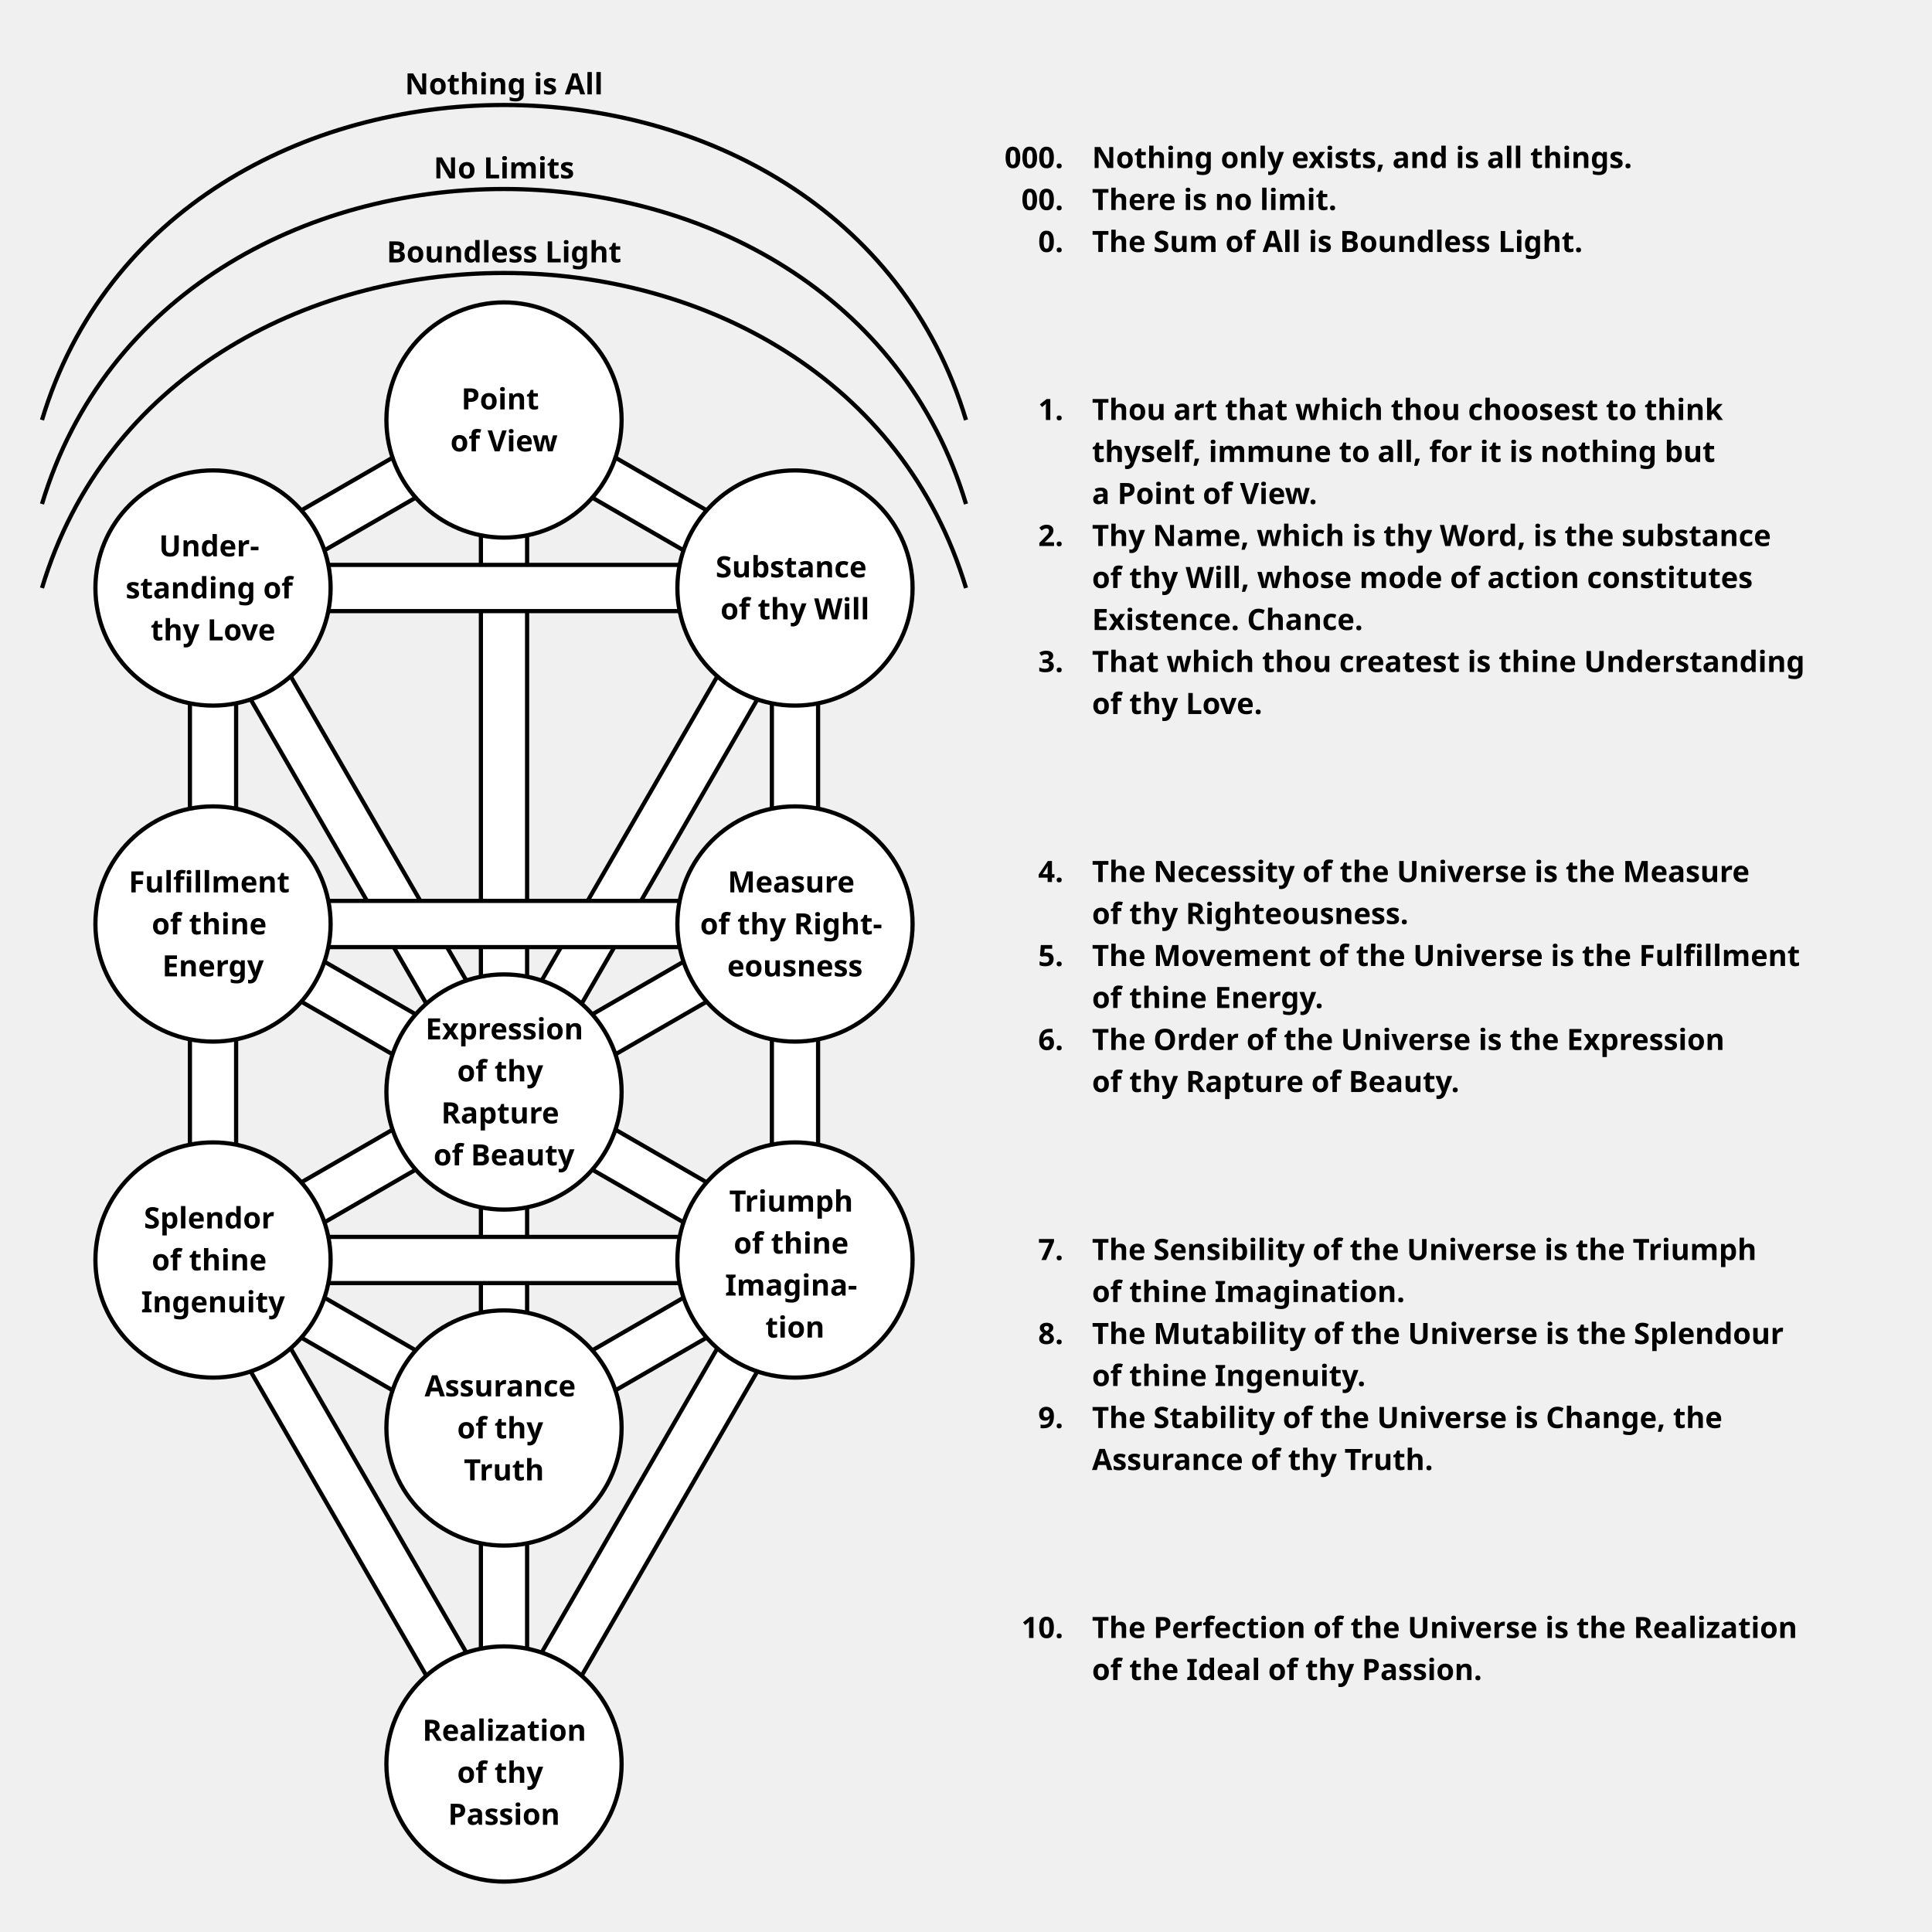
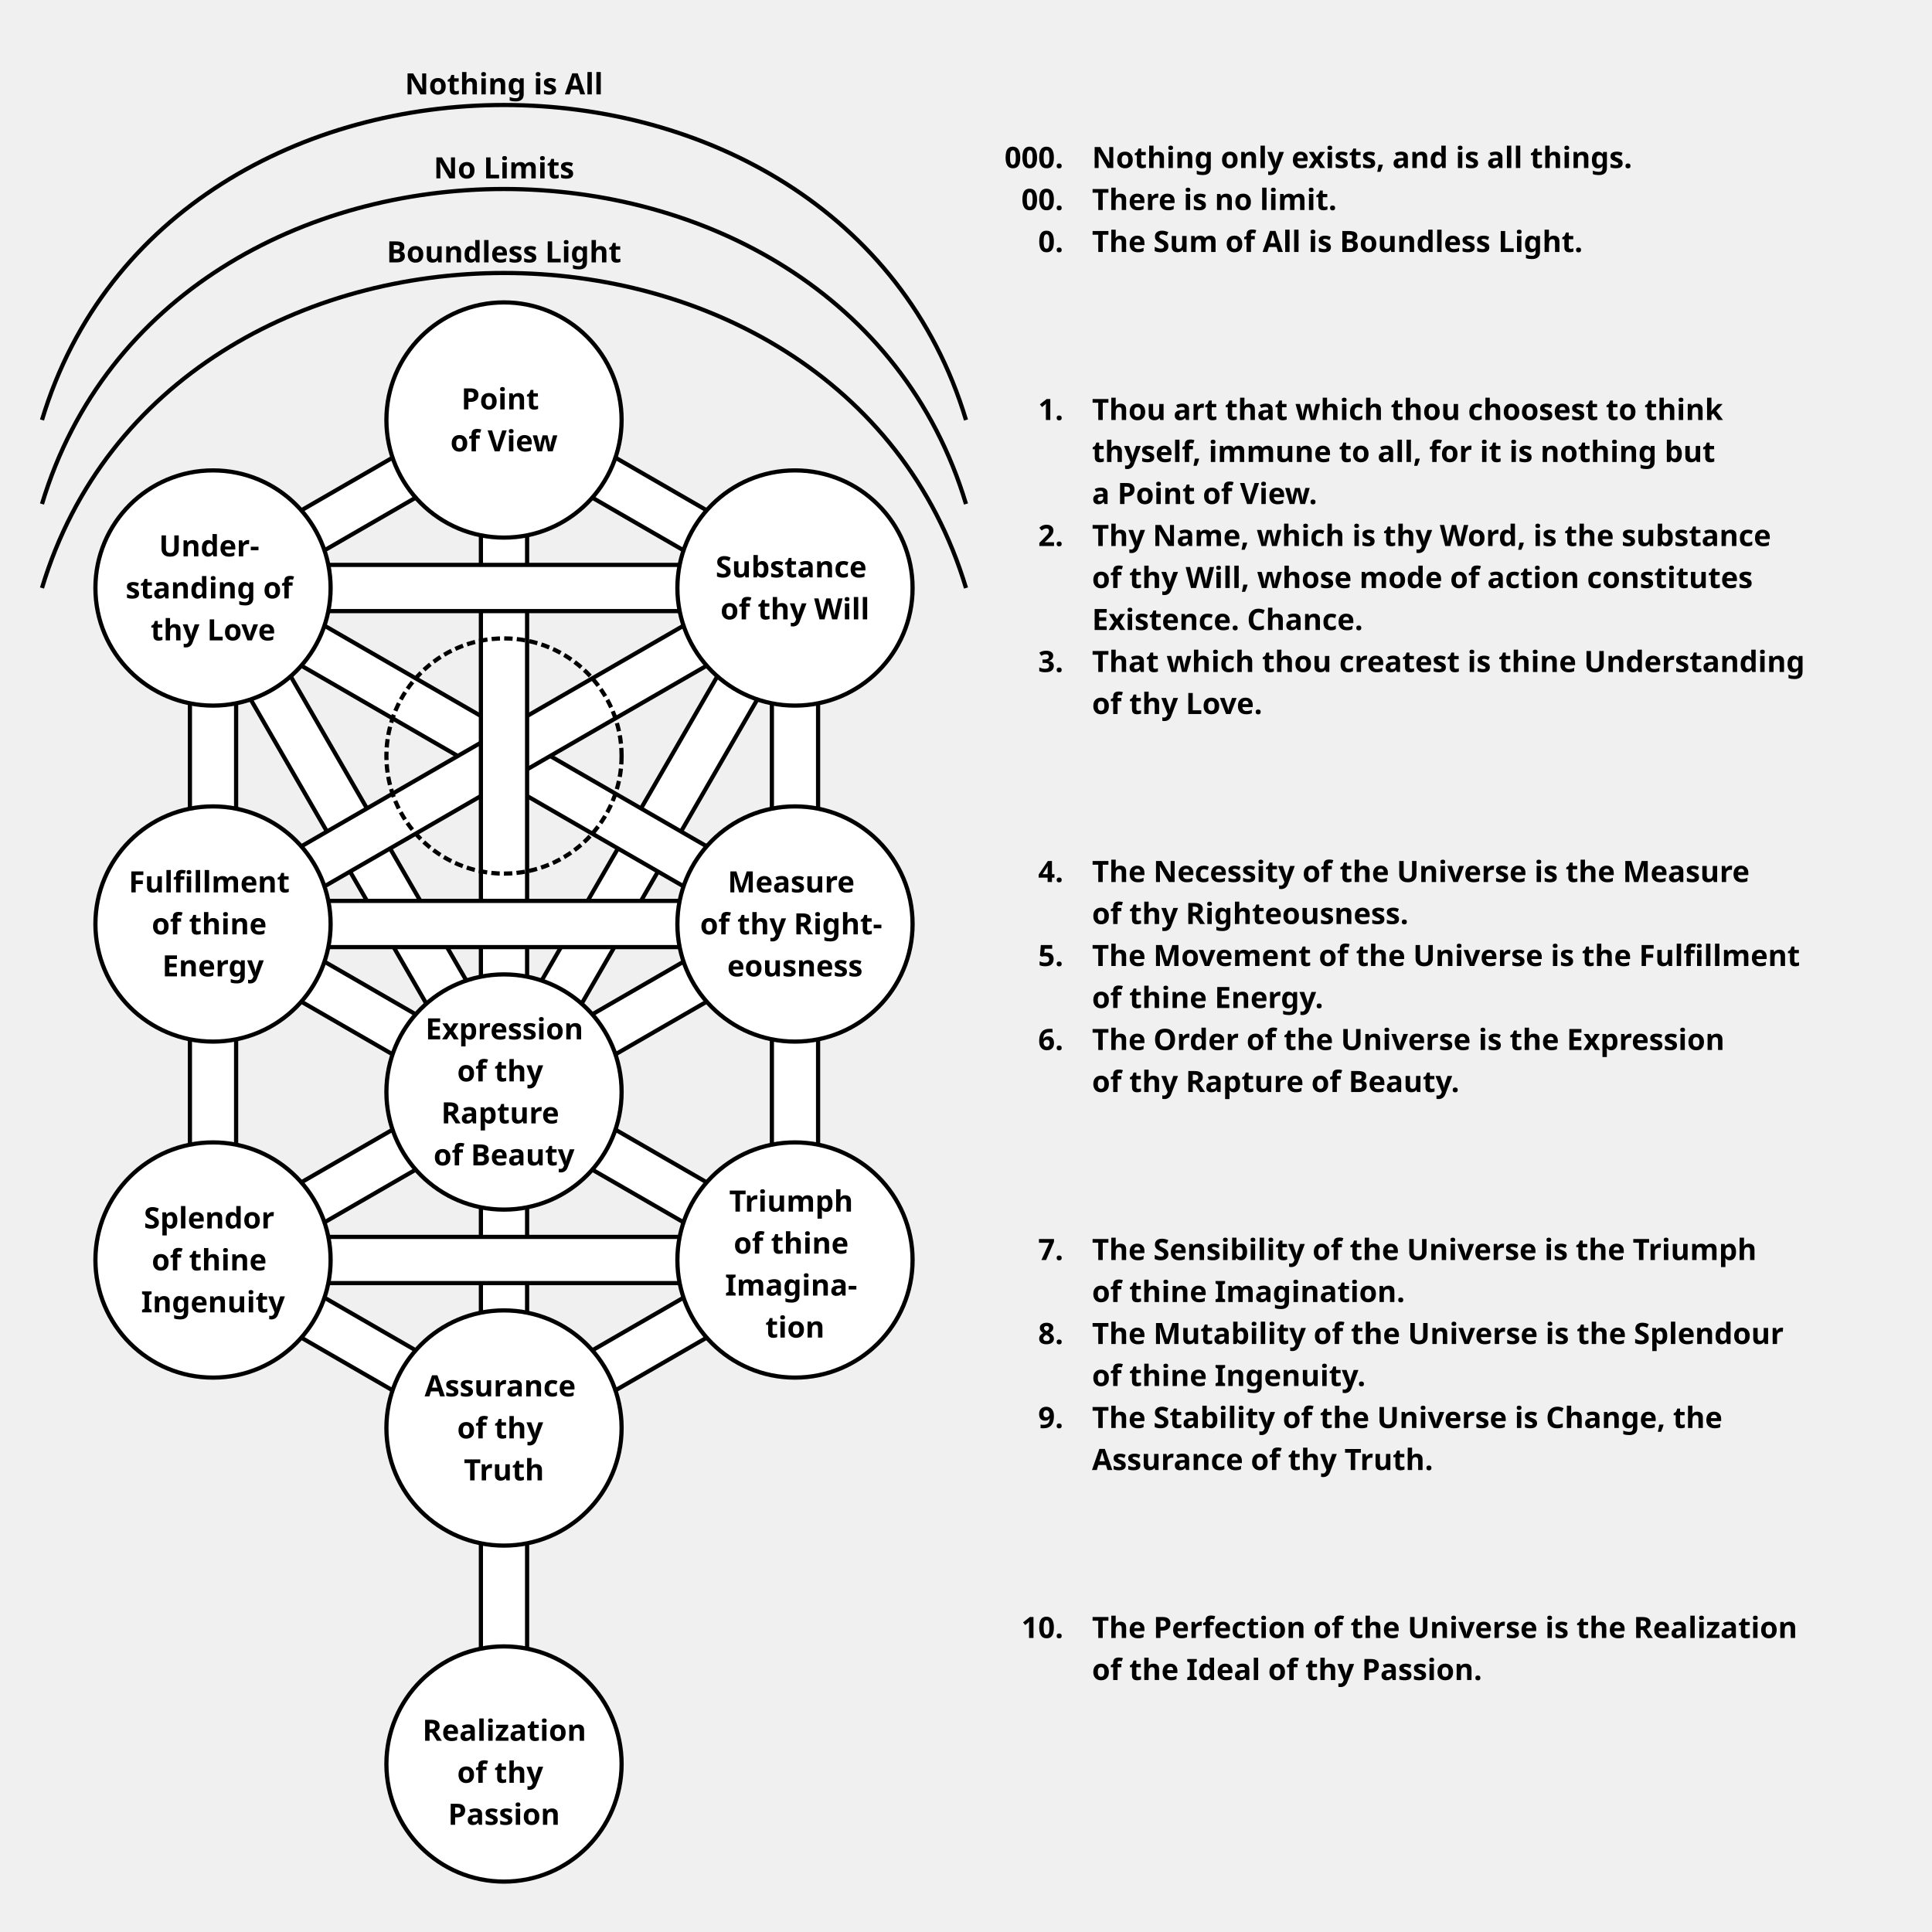
<svg xmlns="http://www.w3.org/2000/svg" version="1.2" width="700" height="700" viewBox="-600 -1300 2300 2300" preserveAspectRatio="xMinYMin meet">
  <style type="text/css">

   g.midtext text {
      text-anchor: middle; 
      dominant-baseline: middle; 
      stroke-width:1; font-weight: bold;
      fill: black;
      font-size: 35px; 
      font-family: verdana, sans-serif;
   } 
   g.lefttext text {
      text-anchor: start; 
      dominant-baseline: auto; 
      stroke-width:1; font-weight: bold;
      fill: black;
      font-size: 35px; 
      font-family: verdana, sans-serif;
   } 

</style>
  <defs>
    <circle id="sephira" r="140">
      </circle>
-     <path id="path-11" fill="none" d="M0,-800 L 346.41,-600" />
-     <path id="path-12" fill="none" d="M-346.41,-600 L0,-800" />
-     <path id="path-13" fill="none" d="M0,-800 L 0,0" />
-     <path id="path-14" fill="none" d="M-346.41,-600 L346.41,-600" />
-     <path id="path-15" fill="none" d="M0,0 L346.41,-600" />
-     <path id="path-16" fill="none" d="M346.41,-600 L346.41,-200" />
-     <path id="path-17" fill="none" d="M-346.41,-600 L0,0" />
-     <path id="path-18" fill="none" d="M-346.41,-600 L-346.41,-200" />
-     <path id="path-19" fill="none" d="M-346.41,-200 L346.41,-200" />
-     <path id="path-20" fill="none" d="M0,0 L346.41,-200" />
-     <path id="path-21" fill="none" d="M346.41,-200 L346.41,200" />
-     <path id="path-22" fill="none" d="M-346.41,-200 L0,0" />
-     <path id="path-23" fill="none" d="M-346.41,-200 L-346.41,200" />
-     <path id="path-24" fill="none" d="M0,0 L346.41,200" />
-     <path id="path-25" fill="none" d="M0,0 L0,400" />
-     <path id="path-26" fill="none" d="M-346.41,200 L0,0" />
-     <path id="path-27" fill="none" d="M-346.41,200 L346.41,200" />
-     <path id="path-28" fill="none" d="M0,400 L346.41,200" />
-     <path id="path-29" fill="none" d="M0,800 L346.41,200" />
-     <path id="path-30" fill="none" d="M-346.41,200 L0,400" />
-     <path id="path-31" fill="none" d="M-346.41,200 L0,800" />
-     <path id="path-32" fill="none" d="M0,400 L0,800" />
+     <path id="path-2" fill="none" d="M0,-800 L346.41,-600" />
+     <path id="path-4" fill="none" d="M346.41,-600 v400" />
+     <path id="path-5" fill="none" d="M0,-800 L-346.41,-600" />
+     <path id="path-6" fill="none" d="M346.41,-600 L-346.41,-200" />
+     <path id="path-8" fill="none" d="M346.41,-200 L-346.41,-200" />
+     <path id="path-9" fill="none" d="M346.41,-200 L0,0" />
+     <path id="path-11" fill="none" d="M346.41,-600 L0,0" />
+     <path id="path-12" fill="none" d="M-346.41,-600 L-346.41,-200" />
+     <path id="path-14" fill="none" d="M0,-800 L0,0" />
+     <path id="path-16" fill="none" d="M346.41,200 L-346.41,200" />
+     <path id="path-17" fill="none" d="M0,0 L346.41,200" />
+     <path id="path-18" fill="none" d="M346.41,-200 v400" />
+     <path id="path-20" fill="none" d="M-346.41,200 L0,400" />
+     <path id="path-21" fill="none" d="M-346.41,-200 v400" />
+     <path id="path-22" fill="none" d="M346.41,200 L0,400" />
+     <path id="path-24" fill="none" d="M346.41,-600 L-346.41,-600" />
+     <path id="path-25" fill="none" d="M0,0 v400" />
+     <path id="path-27" fill="none" d="M0,0 L-346.41,200" />
+     <path id="path-28" fill="none" d="M-346.41,-600 L0,0" />
+     <path id="path-29" fill="none" d="M-346.41,-200 L0,0" />
+     <path id="path-31" fill="none" d="M-346.41,-600 L346.41,-200" />
+     <path id="path-32" fill="none" d="M0,400 v400" />
  </defs>
  <g>
+     <use href="#path-2" stroke="black" stroke-width="60" />
+     <use href="#path-2" stroke="white" stroke-width="50" />
+     <use href="#path-4" stroke="black" stroke-width="60" />
+     <use href="#path-4" stroke="white" stroke-width="50" />
+     <use href="#path-5" stroke="black" stroke-width="60" />
+     <use href="#path-5" stroke="white" stroke-width="50" />
    <use href="#path-11" stroke="black" stroke-width="60" />
    <use href="#path-11" stroke="white" stroke-width="50" />
+     <use href="#path-28" stroke="black" stroke-width="60" />
+     <use href="#path-28" stroke="white" stroke-width="50" />
+     <use href="#path-31" stroke="black" stroke-width="60" />
+     <use href="#path-31" stroke="white" stroke-width="50" />
+     <use href="#path-6" stroke="black" stroke-width="60" />
+     <use href="#path-6" stroke="white" stroke-width="50" />
+     <use href="#path-14" stroke="black" stroke-width="60" />
+     <use href="#path-14" stroke="white" stroke-width="50" />
+     <use href="#path-8" stroke="black" stroke-width="60" />
+     <use href="#path-8" stroke="white" stroke-width="50" />
+     <use href="#path-24" stroke="black" stroke-width="60" />
+     <use href="#path-24" stroke="white" stroke-width="50" />
    <use href="#path-12" stroke="black" stroke-width="60" />
    <use href="#path-12" stroke="white" stroke-width="50" />
-     <use href="#path-13" stroke="black" stroke-width="60" />
-     <use href="#path-13" stroke="white" stroke-width="50" />
-     <use href="#path-14" stroke="black" stroke-width="60" />
-     <use href="#path-14" stroke="white" stroke-width="50" />
-     <use href="#path-15" stroke="black" stroke-width="60" />
-     <use href="#path-15" stroke="white" stroke-width="50" />
+     <use href="#path-18" stroke="black" stroke-width="60" />
+     <use href="#path-18" stroke="white" stroke-width="50" />
+     <use href="#path-21" stroke="black" stroke-width="60" />
+     <use href="#path-21" stroke="white" stroke-width="50" />
+     <use href="#path-25" stroke="black" stroke-width="60" />
+     <use href="#path-25" stroke="white" stroke-width="50" />
+     <use href="#path-17" stroke="black" stroke-width="60" />
+     <use href="#path-17" stroke="white" stroke-width="50" />
+     <use href="#path-20" stroke="black" stroke-width="60" />
+     <use href="#path-20" stroke="white" stroke-width="50" />
+     <use href="#path-22" stroke="black" stroke-width="60" />
+     <use href="#path-22" stroke="white" stroke-width="50" />
+     <use href="#path-27" stroke="black" stroke-width="60" />
+     <use href="#path-27" stroke="white" stroke-width="50" />
+     <use href="#path-9" stroke="black" stroke-width="60" />
+     <use href="#path-9" stroke="white" stroke-width="50" />
+     <use href="#path-29" stroke="black" stroke-width="60" />
+     <use href="#path-29" stroke="white" stroke-width="50" />
    <use href="#path-16" stroke="black" stroke-width="60" />
    <use href="#path-16" stroke="white" stroke-width="50" />
-     <use href="#path-17" stroke="black" stroke-width="60" />
-     <use href="#path-17" stroke="white" stroke-width="50" />
-     <use href="#path-18" stroke="black" stroke-width="60" />
-     <use href="#path-18" stroke="white" stroke-width="50" />
-     <use href="#path-19" stroke="black" stroke-width="60" />
-     <use href="#path-19" stroke="white" stroke-width="50" />
-     <use href="#path-20" stroke="black" stroke-width="60" />
-     <use href="#path-20" stroke="white" stroke-width="50" />
-     <use href="#path-21" stroke="black" stroke-width="60" />
-     <use href="#path-21" stroke="white" stroke-width="50" />
-     <use href="#path-22" stroke="black" stroke-width="60" />
-     <use href="#path-22" stroke="white" stroke-width="50" />
-     <use href="#path-23" stroke="black" stroke-width="60" />
-     <use href="#path-23" stroke="white" stroke-width="50" />
-     <use href="#path-24" stroke="black" stroke-width="60" />
-     <use href="#path-24" stroke="white" stroke-width="50" />
-     <use href="#path-25" stroke="black" stroke-width="60" />
-     <use href="#path-25" stroke="white" stroke-width="50" />
-     <use href="#path-26" stroke="black" stroke-width="60" />
-     <use href="#path-26" stroke="white" stroke-width="50" />
-     <use href="#path-27" stroke="black" stroke-width="60" />
-     <use href="#path-27" stroke="white" stroke-width="50" />
-     <use href="#path-28" stroke="black" stroke-width="60" />
-     <use href="#path-28" stroke="white" stroke-width="50" />
-     <use href="#path-29" stroke="black" stroke-width="60" />
-     <use href="#path-29" stroke="white" stroke-width="50" />
-     <use href="#path-30" stroke="black" stroke-width="60" />
-     <use href="#path-30" stroke="white" stroke-width="50" />
-     <use href="#path-31" stroke="black" stroke-width="60" />
-     <use href="#path-31" stroke="white" stroke-width="50" />
    <use href="#path-32" stroke="black" stroke-width="60" />
    <use href="#path-32" stroke="white" stroke-width="50" />
  </g>
  <g stroke="black" fill="white" stroke-width="5">
    <use href="#sephira" x="0" y="-800" />
    <use href="#sephira" x="346.41" y="-600" />
    <use href="#sephira" x="-346.41" y="-600" />
+     <use href="#sephira" x="0" y="-400" fill="none" stroke-dasharray="10 5" />
    <use href="#sephira" x="346.41" y="-200" />
    <use href="#sephira" x="-346.41" y="-200" />
    <use href="#sephira" x="0" y="0" />
    <use href="#sephira" x="346.41" y="200" />
    <use href="#sephira" x="-346.41" y="200" />
    <use href="#sephira" x="0" y="400" />
    <use href="#sephira" x="0" y="800" />
  </g>
  <g stroke="black" fill="none" stroke-width="5">
    <path id="negveil" d="M-550,-600 C -400,-1100 400,-1100 550,-600" />
    <use href="#negveil" x="0" y="-100" />
    <use href="#negveil" x="0" y="-200" />
  </g>
  <g class="midtext">
    <text x="0" y="-1200">Nothing is All</text>
    <text x="0" y="-1100">No Limits</text>
    <text x="0" y="-1000">Boundless Light</text>
    <text x="0" y="-825">
      <tspan>Point</tspan>
      <tspan x="0" dy="50">of View</tspan>
    </text>
    <text y="-625">
      <tspan x="346.41">Substance</tspan>
      <tspan x="346.41" dy="50">of thy Will</tspan>
    </text>
    <text y="-650">
      <tspan x="-346.41">Under-</tspan>
      <tspan x="-346.41" dy="50">standing of</tspan>
      <tspan x="-346.41" dy="50">thy Love</tspan>
    </text>
    <text y="-250">
      <tspan x="346.41">Measure</tspan>
      <tspan x="346.41" dy="50">of thy Right-</tspan>
      <tspan x="346.41" dy="50">eousness</tspan>
    </text>
    <text y="-250">
      <tspan x="-346.41">Fulfillment</tspan>
      <tspan x="-346.41" dy="50">of thine</tspan>
      <tspan x="-346.41" dy="50">Energy</tspan>
    </text>
    <text y="-75">
      <tspan x="5">Expression</tspan>
      <tspan x="0" dy="50">of thy</tspan>
      <tspan x="0" dy="50">Rapture</tspan>
      <tspan x="0" dy="50">of Beauty</tspan>
    </text>
    <text y="130">
      <tspan x="346.41">Triumph</tspan>
      <tspan x="346.41" dy="50">of thine</tspan>
      <tspan x="346.41" dy="50">Imagina-</tspan>
      <tspan x="346.41" dy="50">tion</tspan>
    </text>
    <text y="150">
      <tspan x="-346.41">Splendor</tspan>
      <tspan x="-346.41" dy="50">of thine</tspan>
      <tspan x="-346.41" dy="50">Ingenuity</tspan>
    </text>
    <text y="350">
      <tspan x="0">Assurance</tspan>
      <tspan x="0" dy="50">of thy</tspan>
      <tspan x="0" dy="50">Truth</tspan>
    </text>
    <text y="760">
      <tspan x="5">Realization</tspan>
      <tspan x="0" dy="50">of thy</tspan>
      <tspan x="0" dy="50">Passion</tspan>
    </text>
  </g>
  <g class="lefttext" transform="translate(700,-1100)">
    <text>
      <tspan x="-25" dy="0" text-anchor="end">000.</tspan>
      <tspan x="0" dy="0">Nothing only exists, and is all things.</tspan>
      <tspan x="-25" dy="50" text-anchor="end">00.</tspan>
      <tspan x="0" dy="0">There is no limit.</tspan>
      <tspan x="-25" dy="50" text-anchor="end">0.</tspan>
      <tspan x="0" dy="0">The Sum of All is Boundless Light.</tspan>
      <tspan x="-25" dy="200" text-anchor="end">1.</tspan>
      <tspan x="0" dy="0">Thou art that which thou choosest to think
</tspan>
      <tspan x="0" dy="50">thyself, immune to all, for it is nothing but
</tspan>
      <tspan x="0" dy="50">a Point of View.
</tspan>
      <tspan x="-25" dy="50" text-anchor="end">2.</tspan>
      <tspan x="0" dy="0">
Thy Name, which is thy Word, is the substance
</tspan>
      <tspan x="0" dy="50"> of thy Will, whose mode of action constitutes
</tspan>
      <tspan x="0" dy="50"> Existence. Chance.</tspan>
      <tspan x="-25" dy="50" text-anchor="end">3.</tspan>
      <tspan x="0" dy="0">
That which thou createst is thine Understanding
</tspan>
      <tspan x="0" dy="50">of thy Love.
</tspan>
      <tspan x="-25" dy="200" text-anchor="end">4.</tspan>
      <tspan x="0" dy="0">
The Necessity of the Universe is the Measure
</tspan>
      <tspan x="0" dy="50">of thy Righteousness.
</tspan>
      <tspan x="-25" dy="50" text-anchor="end">5.</tspan>
      <tspan x="0" dy="0">
The Movement of the Universe is the Fulfillment
</tspan>
      <tspan x="0" dy="50"> of thine Energy.
</tspan>
      <tspan x="-25" dy="50" text-anchor="end">6.</tspan>
      <tspan x="0" dy="0">
The Order of the Universe is the Expression 
</tspan>
      <tspan x="0" dy="50">of thy Rapture of Beauty.
</tspan>
      <tspan x="-25" dy="200" text-anchor="end">7.</tspan>
      <tspan x="0" dy="00">
The Sensibility of the Universe is the Triumph
</tspan>
      <tspan x="0" dy="50"> of thine Imagination.
</tspan>
      <tspan x="-25" dy="50" text-anchor="end">8.</tspan>
      <tspan x="0" dy="0">
The Mutability of the Universe is the Splendour
</tspan>
      <tspan x="0" dy="50"> of thine Ingenuity.
</tspan>
      <tspan x="-25" dy="50" text-anchor="end">9.</tspan>
      <tspan x="0" dy="0">
The Stability of the Universe is Change, the
</tspan>
      <tspan x="0" dy="50"> Assurance of thy Truth.
</tspan>
      <tspan x="-25" dy="200" text-anchor="end">10.</tspan>
      <tspan x="0" dy="0">
The Perfection of the Universe is the Realization
</tspan>
      <tspan x="0" dy="50">of the Ideal of thy Passion.
</tspan>
    </text>
  </g>
</svg>
